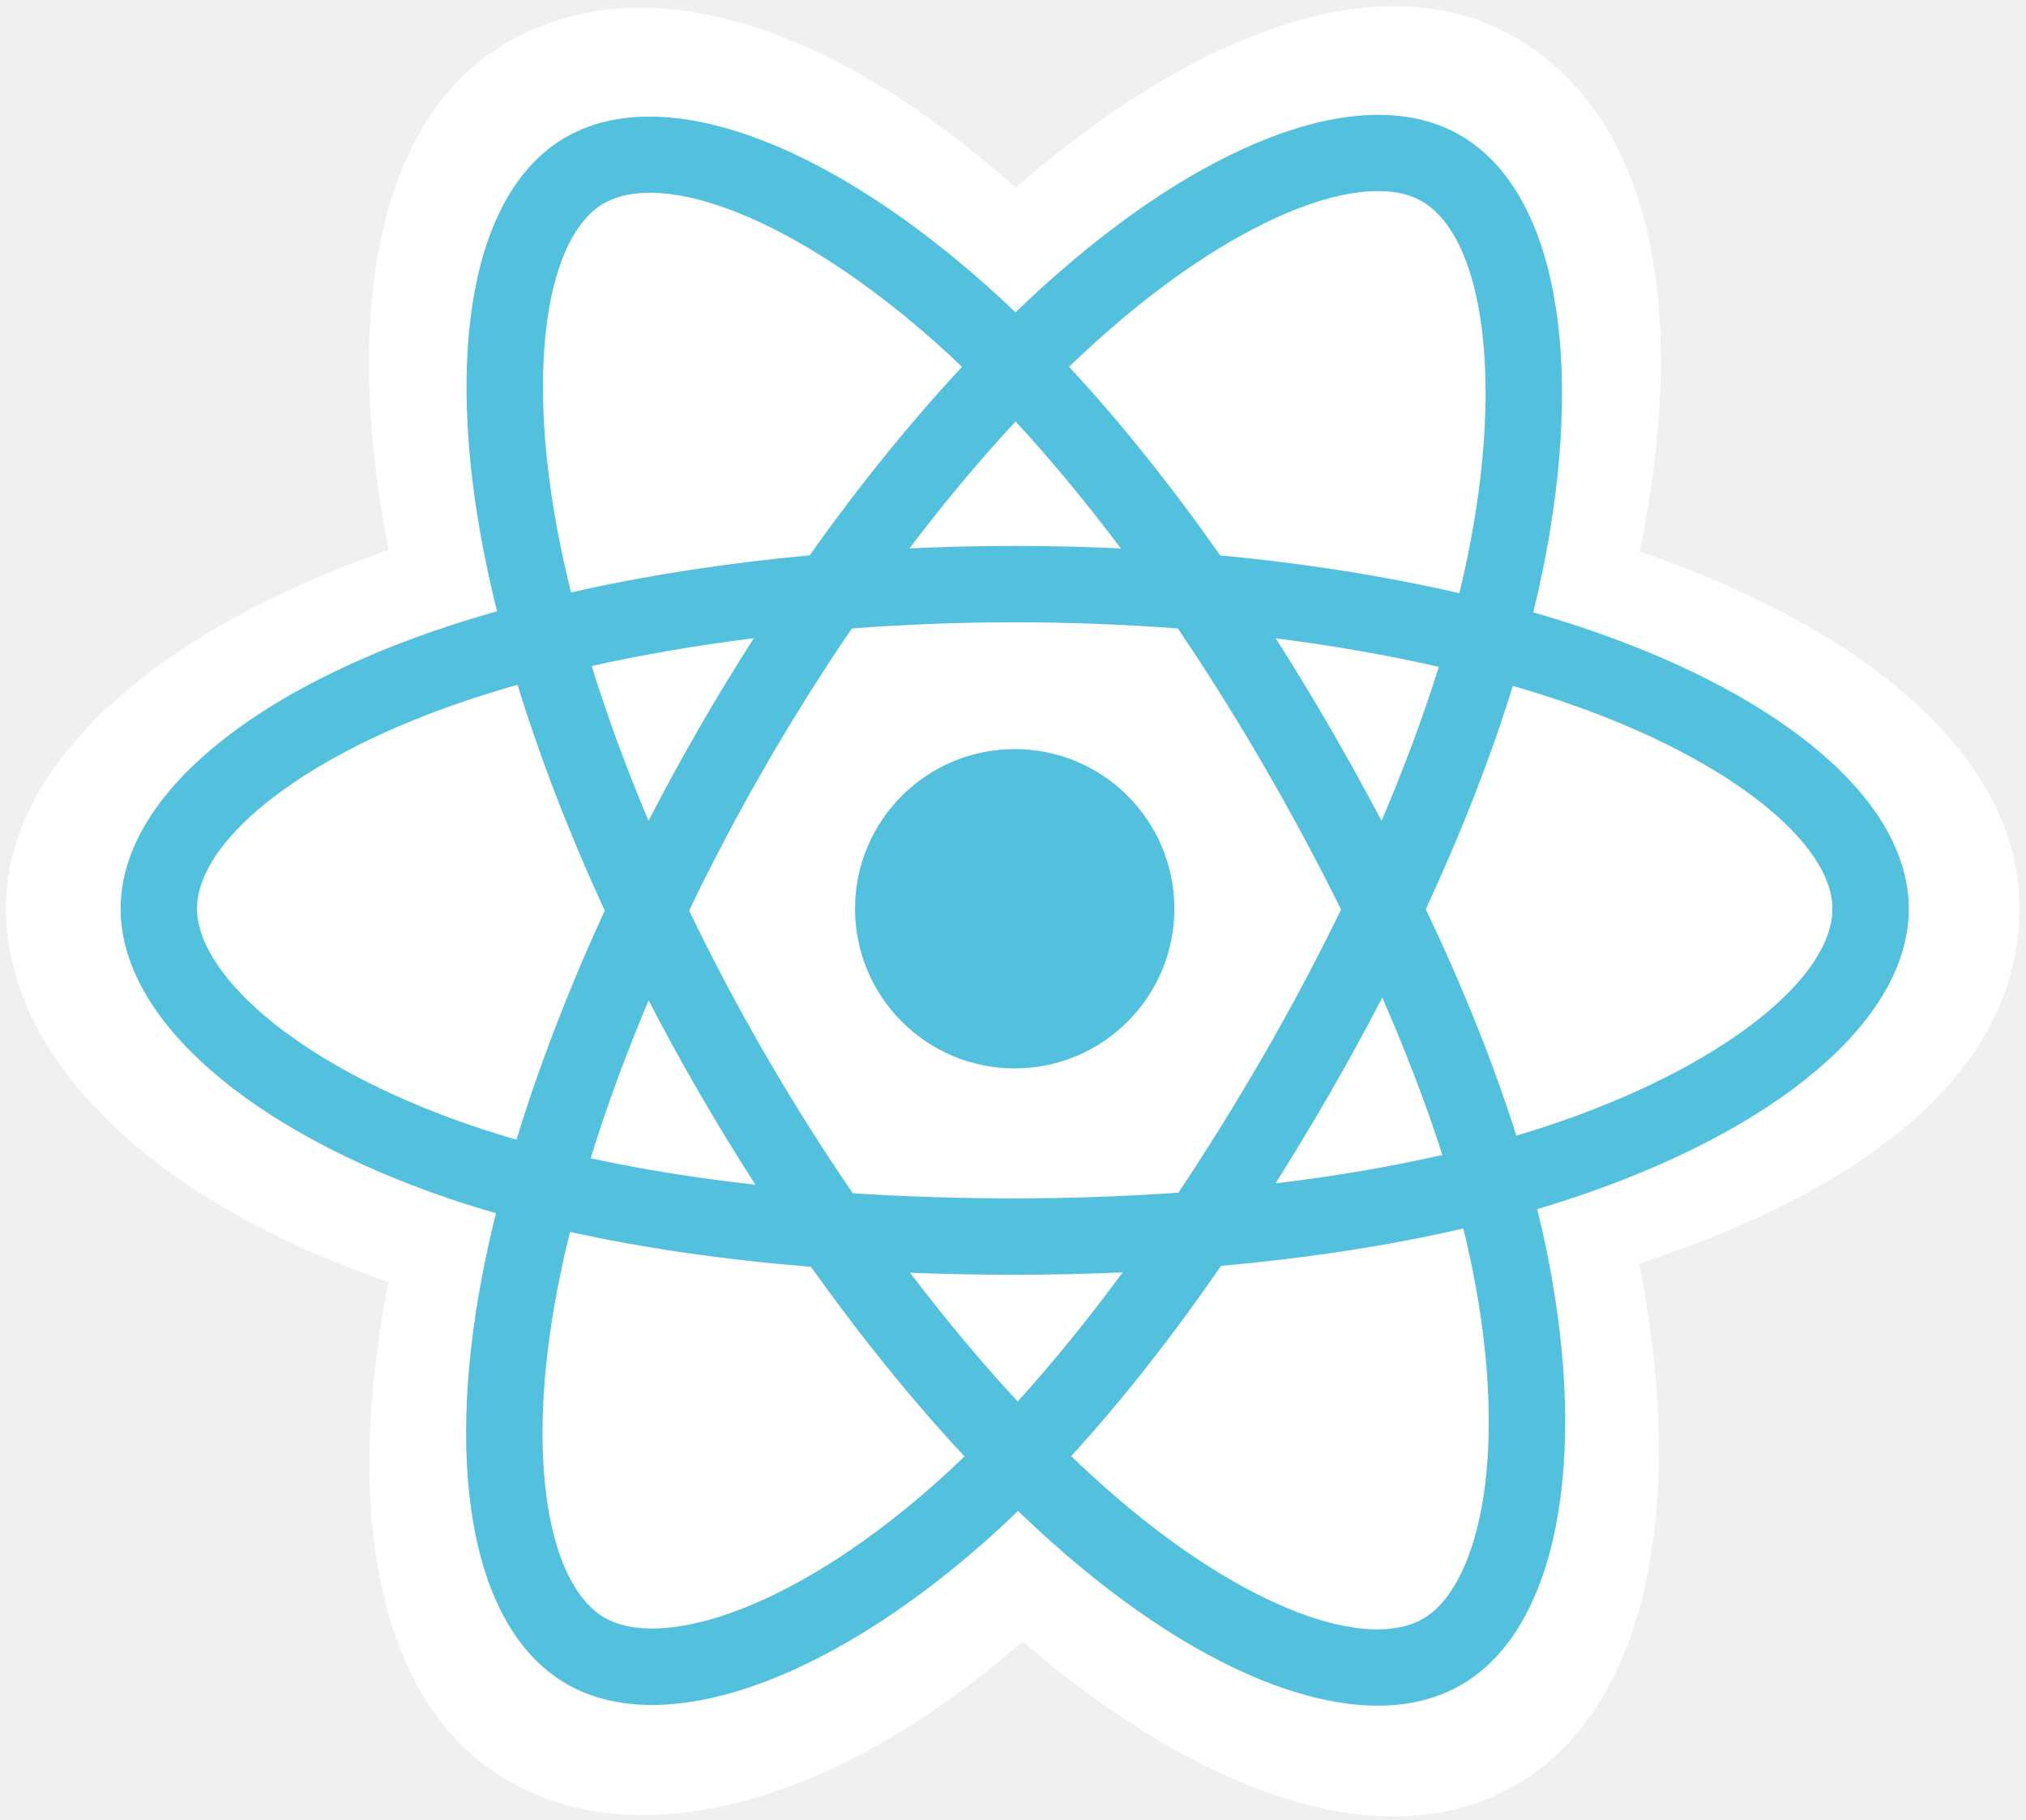
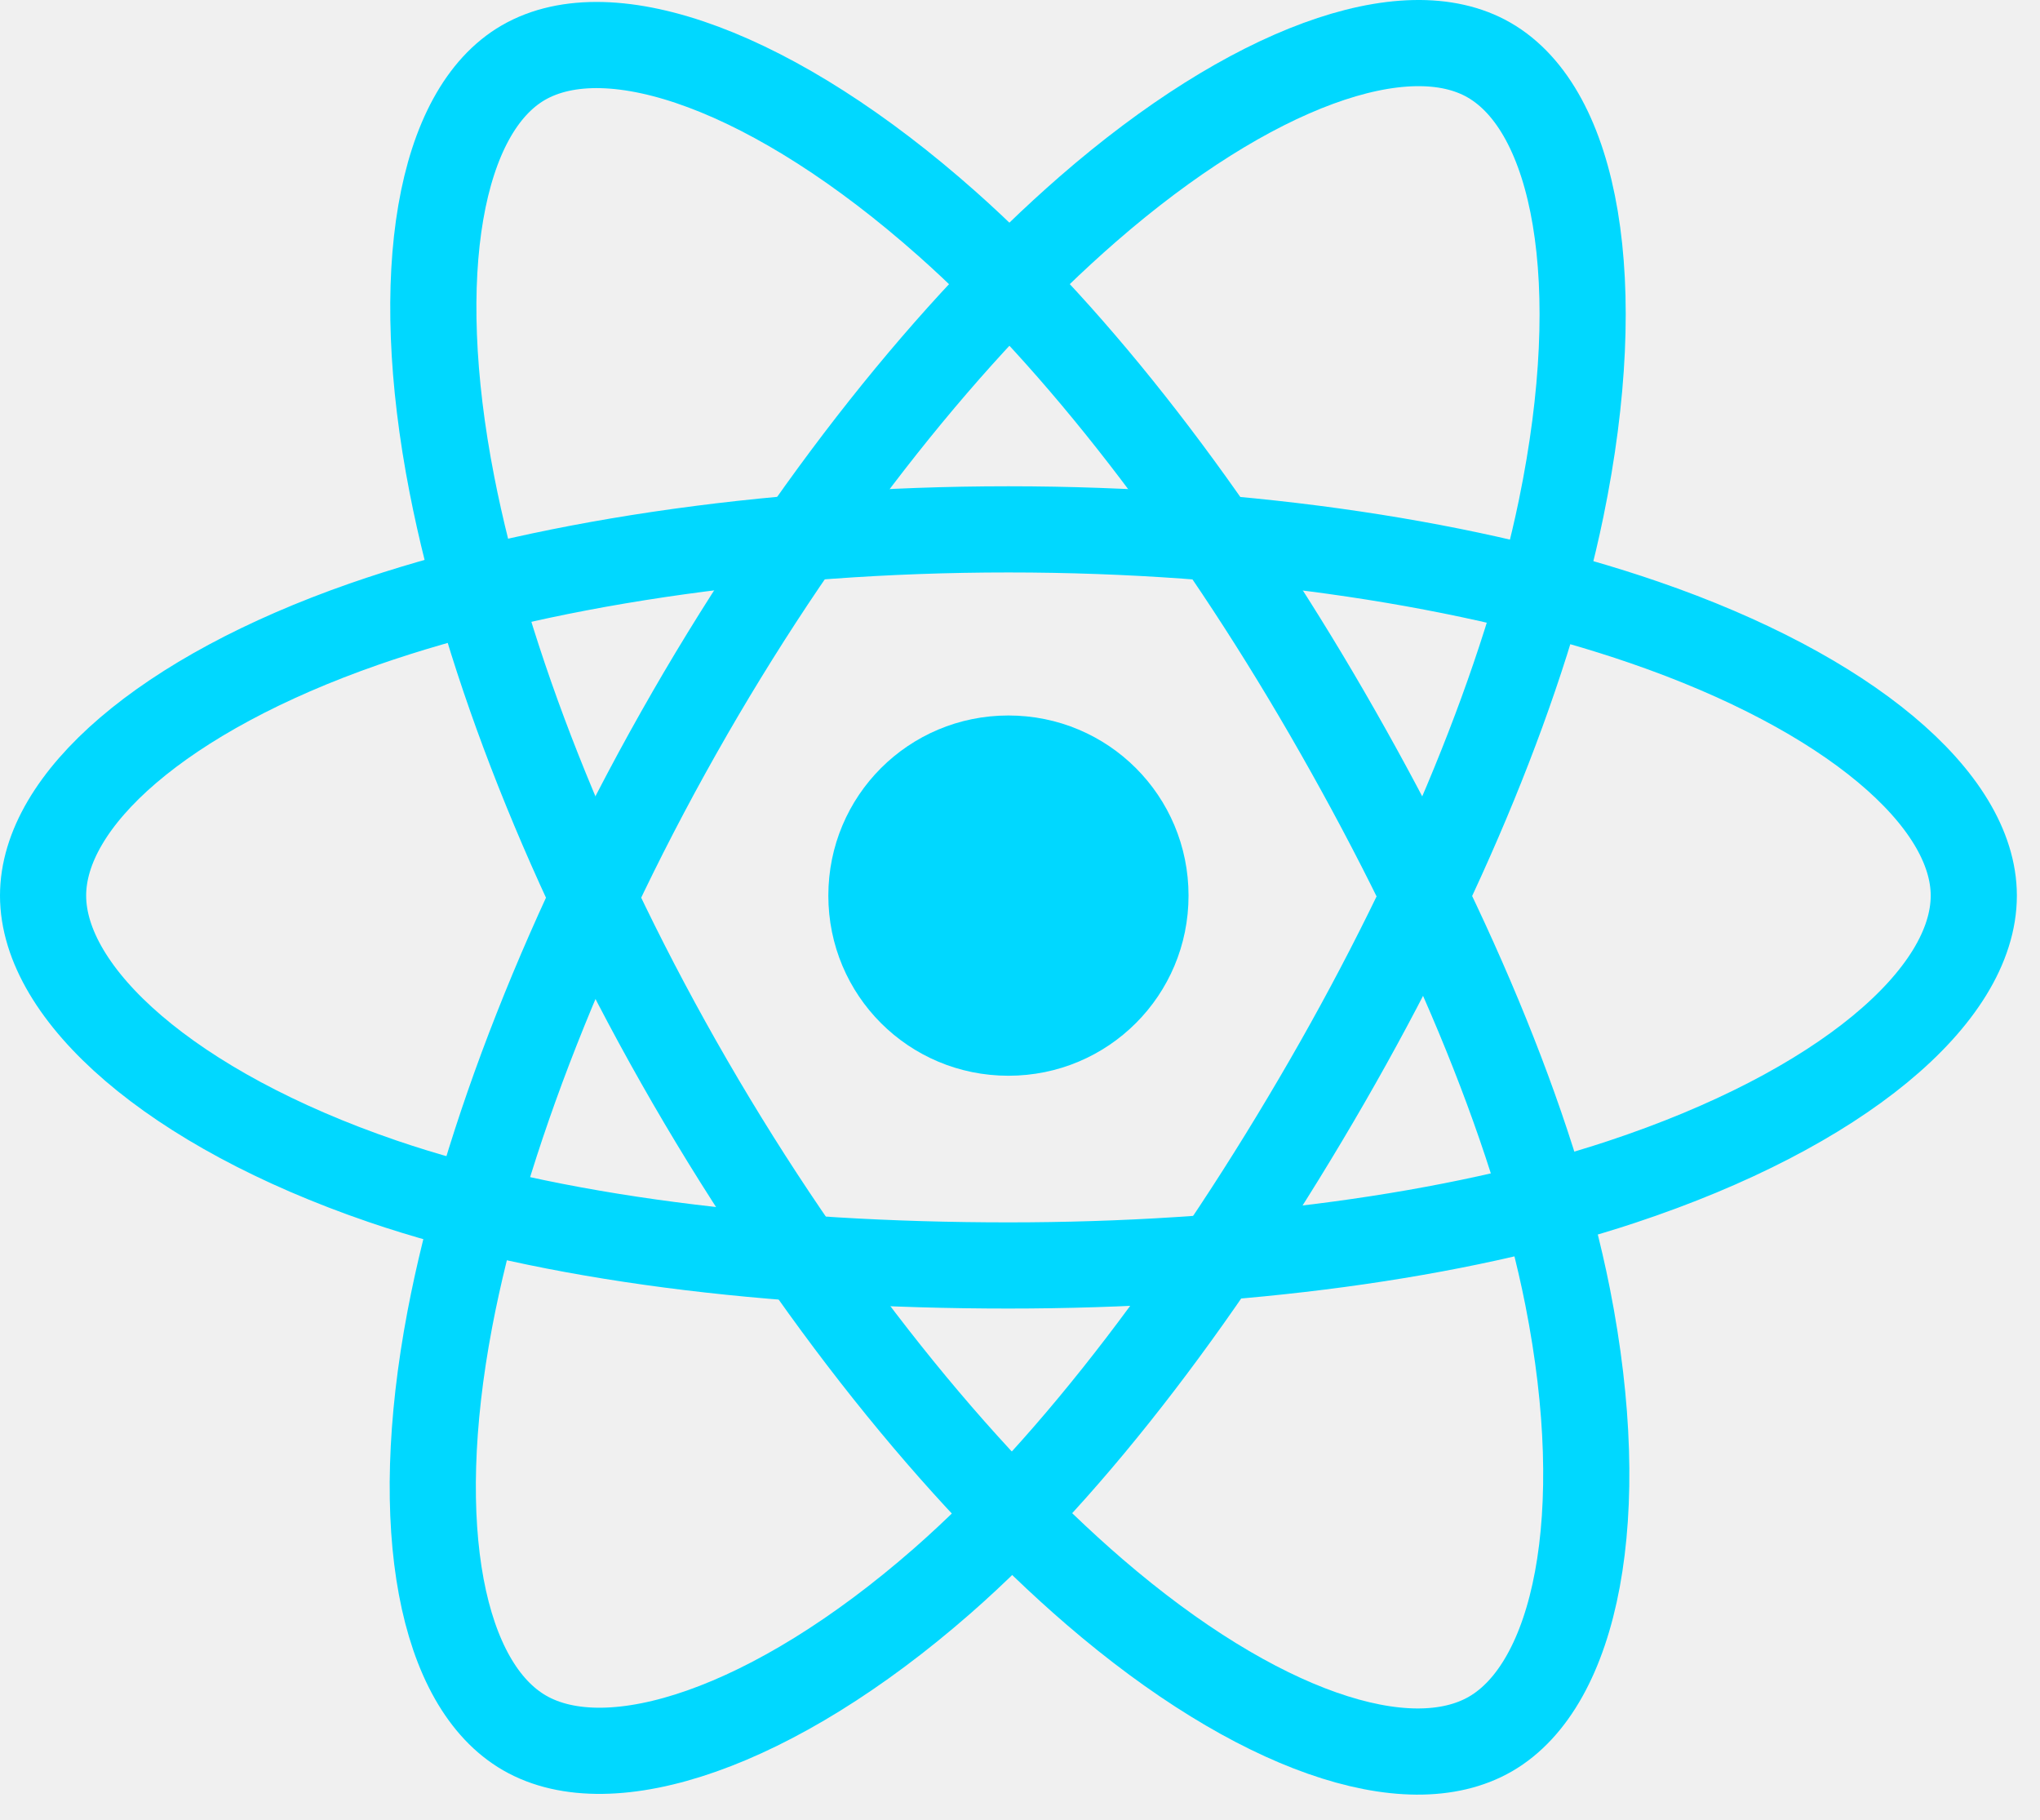
- <svg xmlns="http://www.w3.org/2000/svg" width="2500" height="2246" viewBox="0 0 256 230" preserveAspectRatio="xMinYMin meet">
-   <path d="M.754 114.75c0 19.215 18.763 37.152 48.343 47.263-5.907 29.737-1.058 53.706 15.136 63.045 16.645 9.6 41.443 2.955 64.98-17.62 22.943 19.744 46.13 27.514 62.31 18.148 16.63-9.627 21.687-35.221 15.617-65.887 30.81-10.186 48.044-25.481 48.044-44.949 0-18.769-18.797-35.006-47.979-45.052 6.535-31.933.998-55.32-15.867-65.045-16.259-9.376-39.716-1.204-62.996 19.056C104.122 2.205 80.897-4.36 64.05 5.392 47.806 14.795 43.171 39.2 49.097 69.487 20.515 79.452.754 96.057.754 114.75z" fill="#FFF" />
-   <path d="M201.025 79.674a151.364 151.364 0 0 0-7.274-2.292 137.5 137.5 0 0 0 1.124-4.961c5.506-26.728 1.906-48.26-10.388-55.348-11.787-6.798-31.065.29-50.535 17.233a151.136 151.136 0 0 0-5.626 5.163 137.573 137.573 0 0 0-3.744-3.458c-20.405-18.118-40.858-25.752-53.139-18.643-11.776 6.817-15.264 27.06-10.307 52.39a150.91 150.91 0 0 0 1.67 7.484c-2.894.822-5.689 1.698-8.363 2.63-23.922 8.34-39.2 21.412-39.2 34.97 0 14.004 16.4 28.05 41.318 36.566a128.44 128.44 0 0 0 6.11 1.91 147.813 147.813 0 0 0-1.775 8.067c-4.726 24.89-1.035 44.653 10.71 51.428 12.131 6.995 32.491-.195 52.317-17.525 1.567-1.37 3.14-2.823 4.715-4.346a148.34 148.34 0 0 0 6.108 5.573c19.204 16.525 38.17 23.198 49.905 16.405 12.12-7.016 16.058-28.247 10.944-54.078-.39-1.973-.845-3.988-1.355-6.04 1.43-.422 2.833-.858 4.202-1.312 25.904-8.582 42.757-22.457 42.757-36.648 0-13.607-15.77-26.767-40.174-35.168z" fill="#53C1DE" />
-   <path d="M195.406 142.328c-1.235.409-2.503.804-3.795 1.187-2.86-9.053-6.72-18.68-11.442-28.625 4.507-9.71 8.217-19.213 10.997-28.208 2.311.67 4.555 1.375 6.717 2.12 20.91 7.197 33.664 17.84 33.664 26.04 0 8.735-13.775 20.075-36.14 27.486zm-9.28 18.389c2.261 11.422 2.584 21.749 1.086 29.822-1.346 7.254-4.052 12.09-7.398 14.027-7.121 4.122-22.35-1.236-38.772-15.368-1.883-1.62-3.78-3.35-5.682-5.18 6.367-6.964 12.73-15.06 18.94-24.05 10.924-.969 21.244-2.554 30.603-4.717.46 1.86.87 3.683 1.223 5.466zm-93.85 43.137c-6.957 2.457-12.498 2.527-15.847.596-7.128-4.11-10.09-19.98-6.049-41.265a138.507 138.507 0 0 1 1.65-7.502c9.255 2.047 19.5 3.52 30.45 4.408 6.251 8.797 12.798 16.883 19.396 23.964a118.863 118.863 0 0 1-4.305 3.964c-8.767 7.664-17.552 13.1-25.294 15.835zm-32.593-61.58c-11.018-3.766-20.117-8.66-26.354-14-5.604-4.8-8.434-9.565-8.434-13.432 0-8.227 12.267-18.722 32.726-25.855a139.276 139.276 0 0 1 7.777-2.447c2.828 9.197 6.537 18.813 11.013 28.537-4.534 9.869-8.296 19.638-11.15 28.943a118.908 118.908 0 0 1-5.578-1.746zm10.926-74.37c-4.247-21.703-1.427-38.074 5.67-42.182 7.56-4.376 24.275 1.864 41.893 17.507 1.126 1 2.257 2.047 3.39 3.13-6.564 7.049-13.051 15.074-19.248 23.82-10.627.985-20.8 2.567-30.152 4.686a141.525 141.525 0 0 1-1.553-6.962zm97.467 24.067a306.982 306.982 0 0 0-6.871-11.3c7.21.91 14.117 2.12 20.603 3.601-1.947 6.241-4.374 12.767-7.232 19.457a336.42 336.42 0 0 0-6.5-11.758zm-39.747-38.714c4.452 4.823 8.911 10.209 13.297 16.052a284.245 284.245 0 0 0-26.706-.006c4.39-5.789 8.887-11.167 13.409-16.046zm-40.002 38.78a285.24 285.24 0 0 0-6.378 11.685c-2.811-6.667-5.216-13.222-7.18-19.552 6.447-1.443 13.322-2.622 20.485-3.517a283.79 283.79 0 0 0-6.927 11.384zm7.133 57.683c-7.4-.826-14.379-1.945-20.824-3.348 1.995-6.442 4.453-13.138 7.324-19.948a283.494 283.494 0 0 0 6.406 11.692 285.27 285.27 0 0 0 7.094 11.604zm33.136 27.389c-4.575-4.937-9.138-10.397-13.595-16.27 4.326.17 8.737.256 13.22.256 4.606 0 9.159-.103 13.64-.303-4.4 5.98-8.843 11.448-13.265 16.317zm46.072-51.032c3.02 6.884 5.566 13.544 7.588 19.877-6.552 1.495-13.625 2.699-21.078 3.593a337.537 337.537 0 0 0 6.937-11.498 306.632 306.632 0 0 0 6.553-11.972zm-14.915 7.15a316.478 316.478 0 0 1-10.84 17.49c-6.704.479-13.632.726-20.692.726-7.031 0-13.871-.219-20.458-.646A273.798 273.798 0 0 1 96.72 133.28a271.334 271.334 0 0 1-9.64-18.206 273.864 273.864 0 0 1 9.611-18.216v.002a271.252 271.252 0 0 1 10.956-17.442c6.72-.508 13.61-.774 20.575-.774 6.996 0 13.895.268 20.613.78a290.704 290.704 0 0 1 10.887 17.383 316.418 316.418 0 0 1 9.741 18.13 290.806 290.806 0 0 1-9.709 18.29zm19.913-107.792c7.566 4.364 10.509 21.961 5.755 45.038a127.525 127.525 0 0 1-1.016 4.492c-9.374-2.163-19.554-3.773-30.212-4.773-6.209-8.841-12.642-16.88-19.1-23.838a141.92 141.92 0 0 1 5.196-4.766c16.682-14.518 32.273-20.25 39.377-16.153z" fill="#FFF" />
-   <path d="M128.221 94.665c11.144 0 20.177 9.034 20.177 20.177 0 11.144-9.033 20.178-20.177 20.178-11.143 0-20.177-9.034-20.177-20.178 0-11.143 9.034-20.177 20.177-20.177" fill="#53C1DE" />
+ <svg xmlns="http://www.w3.org/2000/svg" xmlns:xlink="http://www.w3.org/1999/xlink" viewBox="0 0 64.734 57.734" fill="#fff" fill-rule="evenodd" stroke="#000" stroke-linecap="round" stroke-linejoin="round">
+   <use xlink:href="#A" x="1.367" y="1.367" />
+   <symbol id="A" overflow="visible">
+     <path d="M24.918 27.048c0-3.166 2.549-5.715 5.715-5.715s5.715 2.549 5.715 5.715-2.549 5.715-5.715 5.715-5.715-2.549-5.715-5.715z" stroke="none" fill="#00d8ff" />
+     <g stroke="#00d8ff" fill="none" stroke-width="2.734">
+       <path d="M30.633 15.428c7.673 0 14.801 1.101 20.176 2.951 6.476 2.229 10.457 5.609 10.457 8.669 0 3.19-4.22 6.779-11.174 9.083-5.257 1.743-12.176 2.651-19.46 2.651-7.468 0-14.54-.853-19.856-2.67C4.05 33.812 0 30.176 0 27.048c0-3.035 3.802-6.388 10.186-8.614 5.395-1.88 12.699-3.006 20.447-3.006z" />
+       <path d="M20.517 21.272C24.351 14.625 28.865 9 33.153 5.268 38.32.772 43.236-.989 45.887.54c2.762 1.593 3.764 7.042 2.286 14.217-1.117 5.425-3.786 11.872-7.425 18.182-3.731 6.469-8.003 12.169-12.232 15.866-5.352 4.679-10.526 6.372-13.236 4.809-2.629-1.515-3.635-6.484-2.373-13.127 1.066-5.613 3.74-12.502 7.61-19.214z" />
+       <path d="M20.528 32.955c-3.844-6.639-6.462-13.361-7.553-18.94C11.66 7.294 12.59 2.156 15.238.622c2.76-1.598 7.981.256 13.458 5.12 4.142 3.677 8.395 9.209 12.044 15.513 3.742 6.463 6.546 13.01 7.637 18.521 1.38 6.973.262 12.301-2.444 13.869-2.627 1.521-7.433-.089-12.559-4.5-4.33-3.725-8.963-9.484-12.846-16.19z" />
+     </g>
+   </symbol>
</svg>
